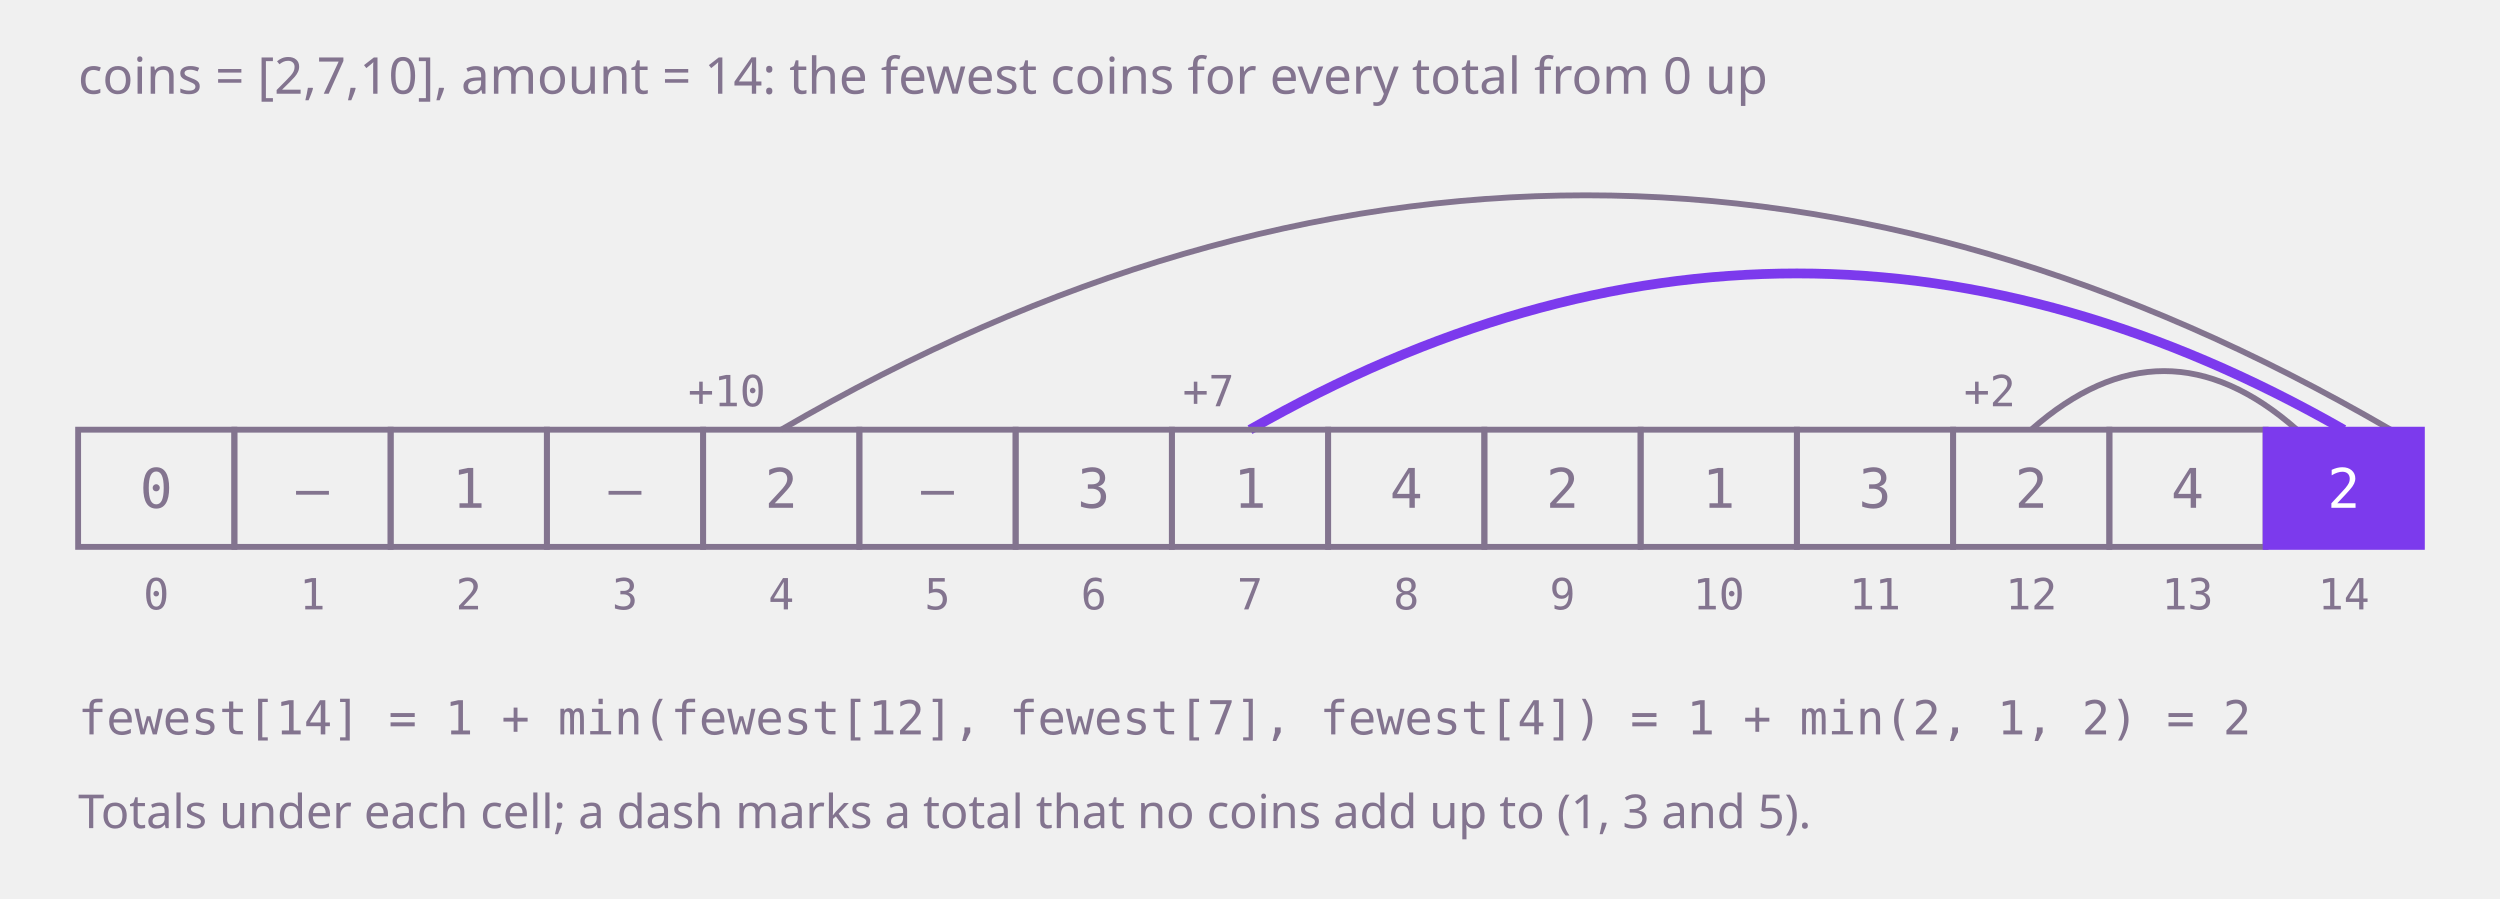
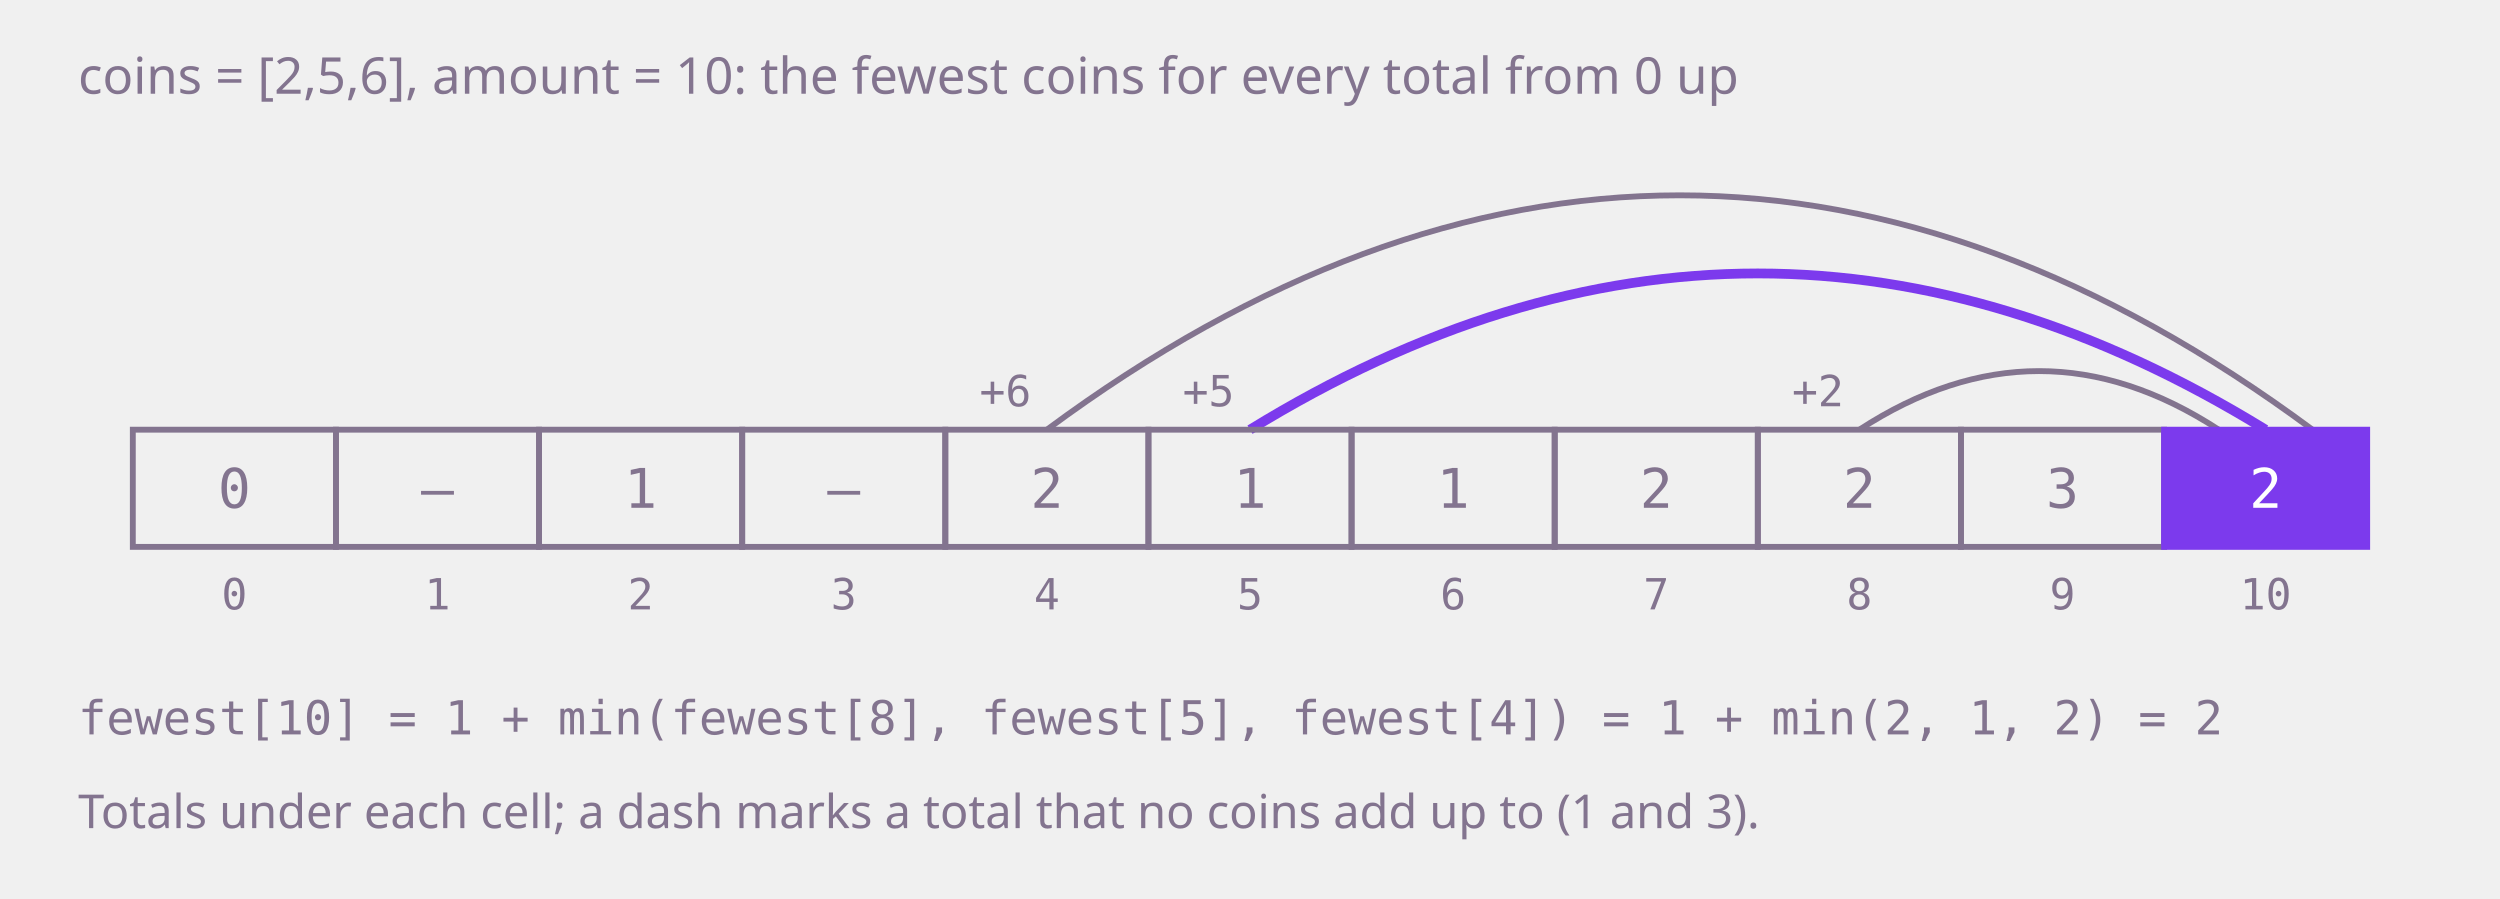
<svg xmlns="http://www.w3.org/2000/svg" viewBox="0 0 640 230" width="640" height="230" role="img">
-   <text x="20" y="24" font-family="Hanken Grotesk, Segoe UI, sans-serif" font-size="13" fill="#83748f">coins = [2,7,10], amount = 14: the fewest coins for every total from 0 up</text>
-   <path d="M 200 110 Q 406 -10 612 110" stroke="#83748f" stroke-width="1.5" fill="none" />
-   <path d="M 520 110 Q 554 80 588 110" stroke="#83748f" stroke-width="1.5" fill="none" />
-   <path d="M 320 110 Q 460 30 600 110" stroke="#7c3aed" stroke-width="2.5" fill="none" />
+   <text x="20" y="24" font-family="Hanken Grotesk, Segoe UI, sans-serif" font-size="13" fill="#83748f">coins = [2,5,6], amount = 10: the fewest coins for every total from 0 up</text>
+   <path d="M 268 110 Q 430 -10 592 110" stroke="#83748f" stroke-width="1.5" fill="none" />
+   <path d="M 476 110 Q 522 80 568 110" stroke="#83748f" stroke-width="1.5" fill="none" />
+   <path d="M 320 110 Q 450 30 580 110" stroke="#7c3aed" stroke-width="2.5" fill="none" />
  <g font-family="JetBrains Mono, Consolas, monospace" font-size="11" fill="#83748f" text-anchor="end">
-     <text x="196" y="104">+10</text>
-     <text x="316" y="104">+7</text>
-     <text x="516" y="104">+2</text>
+     <text x="264" y="104">+6</text>
+     <text x="316" y="104">+5</text>
+     <text x="472" y="104">+2</text>
  </g>
  <g fill="none" stroke="#83748f" stroke-width="1.5">
-     <rect x="20" y="110" width="40" height="30" />
-     <rect x="60" y="110" width="40" height="30" />
-     <rect x="100" y="110" width="40" height="30" />
-     <rect x="140" y="110" width="40" height="30" />
-     <rect x="180" y="110" width="40" height="30" />
-     <rect x="220" y="110" width="40" height="30" />
-     <rect x="260" y="110" width="40" height="30" />
-     <rect x="300" y="110" width="40" height="30" />
-     <rect x="340" y="110" width="40" height="30" />
-     <rect x="380" y="110" width="40" height="30" />
-     <rect x="420" y="110" width="40" height="30" />
-     <rect x="460" y="110" width="40" height="30" />
-     <rect x="500" y="110" width="40" height="30" />
-     <rect x="540" y="110" width="40" height="30" />
+     <rect x="34" y="110" width="52" height="30" />
+     <rect x="86" y="110" width="52" height="30" />
+     <rect x="138" y="110" width="52" height="30" />
+     <rect x="190" y="110" width="52" height="30" />
+     <rect x="242" y="110" width="52" height="30" />
+     <rect x="294" y="110" width="52" height="30" />
+     <rect x="346" y="110" width="52" height="30" />
+     <rect x="398" y="110" width="52" height="30" />
+     <rect x="450" y="110" width="52" height="30" />
+     <rect x="502" y="110" width="52" height="30" />
  </g>
-   <rect x="580" y="110" width="40" height="30" fill="#7c3aed" stroke="#7c3aed" stroke-width="1.5" />
+   <rect x="554" y="110" width="52" height="30" fill="#7c3aed" stroke="#7c3aed" stroke-width="1.5" />
  <g font-family="JetBrains Mono, Consolas, monospace" font-size="14" fill="#83748f" text-anchor="middle">
-     <text x="40" y="130">0</text>
-     <text x="80" y="130">–</text>
-     <text x="120" y="130">1</text>
-     <text x="160" y="130">–</text>
-     <text x="200" y="130">2</text>
-     <text x="240" y="130">–</text>
-     <text x="280" y="130">3</text>
+     <text x="60" y="130">0</text>
+     <text x="112" y="130">–</text>
+     <text x="164" y="130">1</text>
+     <text x="216" y="130">–</text>
+     <text x="268" y="130">2</text>
    <text x="320" y="130">1</text>
-     <text x="360" y="130">4</text>
-     <text x="400" y="130">2</text>
-     <text x="440" y="130">1</text>
-     <text x="480" y="130">3</text>
-     <text x="520" y="130">2</text>
-     <text x="560" y="130">4</text>
-     <text x="600" y="130" fill="#ffffff">2</text>
+     <text x="372" y="130">1</text>
+     <text x="424" y="130">2</text>
+     <text x="476" y="130">2</text>
+     <text x="528" y="130">3</text>
+     <text x="580" y="130" fill="#ffffff">2</text>
  </g>
  <g font-family="JetBrains Mono, Consolas, monospace" font-size="11" fill="#83748f" text-anchor="middle">
-     <text x="40" y="156">0</text>
-     <text x="80" y="156">1</text>
-     <text x="120" y="156">2</text>
-     <text x="160" y="156">3</text>
-     <text x="200" y="156">4</text>
-     <text x="240" y="156">5</text>
-     <text x="280" y="156">6</text>
-     <text x="320" y="156">7</text>
-     <text x="360" y="156">8</text>
-     <text x="400" y="156">9</text>
-     <text x="440" y="156">10</text>
-     <text x="480" y="156">11</text>
-     <text x="520" y="156">12</text>
-     <text x="560" y="156">13</text>
-     <text x="600" y="156">14</text>
+     <text x="60" y="156">0</text>
+     <text x="112" y="156">1</text>
+     <text x="164" y="156">2</text>
+     <text x="216" y="156">3</text>
+     <text x="268" y="156">4</text>
+     <text x="320" y="156">5</text>
+     <text x="372" y="156">6</text>
+     <text x="424" y="156">7</text>
+     <text x="476" y="156">8</text>
+     <text x="528" y="156">9</text>
+     <text x="580" y="156">10</text>
  </g>
-   <text x="20" y="188" font-family="JetBrains Mono, Consolas, monospace" font-size="12" fill="#83748f">fewest[14] = 1 + min(fewest[12], fewest[7], fewest[4]) = 1 + min(2, 1, 2) = 2</text>
-   <text x="20" y="212" font-family="Hanken Grotesk, Segoe UI, sans-serif" font-size="12" fill="#83748f">Totals under each cell; a dash marks a total that no coins add up to (1, 3 and 5).</text>
+   <text x="20" y="188" font-family="JetBrains Mono, Consolas, monospace" font-size="12" fill="#83748f">fewest[10] = 1 + min(fewest[8], fewest[5], fewest[4]) = 1 + min(2, 1, 2) = 2</text>
+   <text x="20" y="212" font-family="Hanken Grotesk, Segoe UI, sans-serif" font-size="12" fill="#83748f">Totals under each cell; a dash marks a total that no coins add up to (1 and 3).</text>
</svg>
